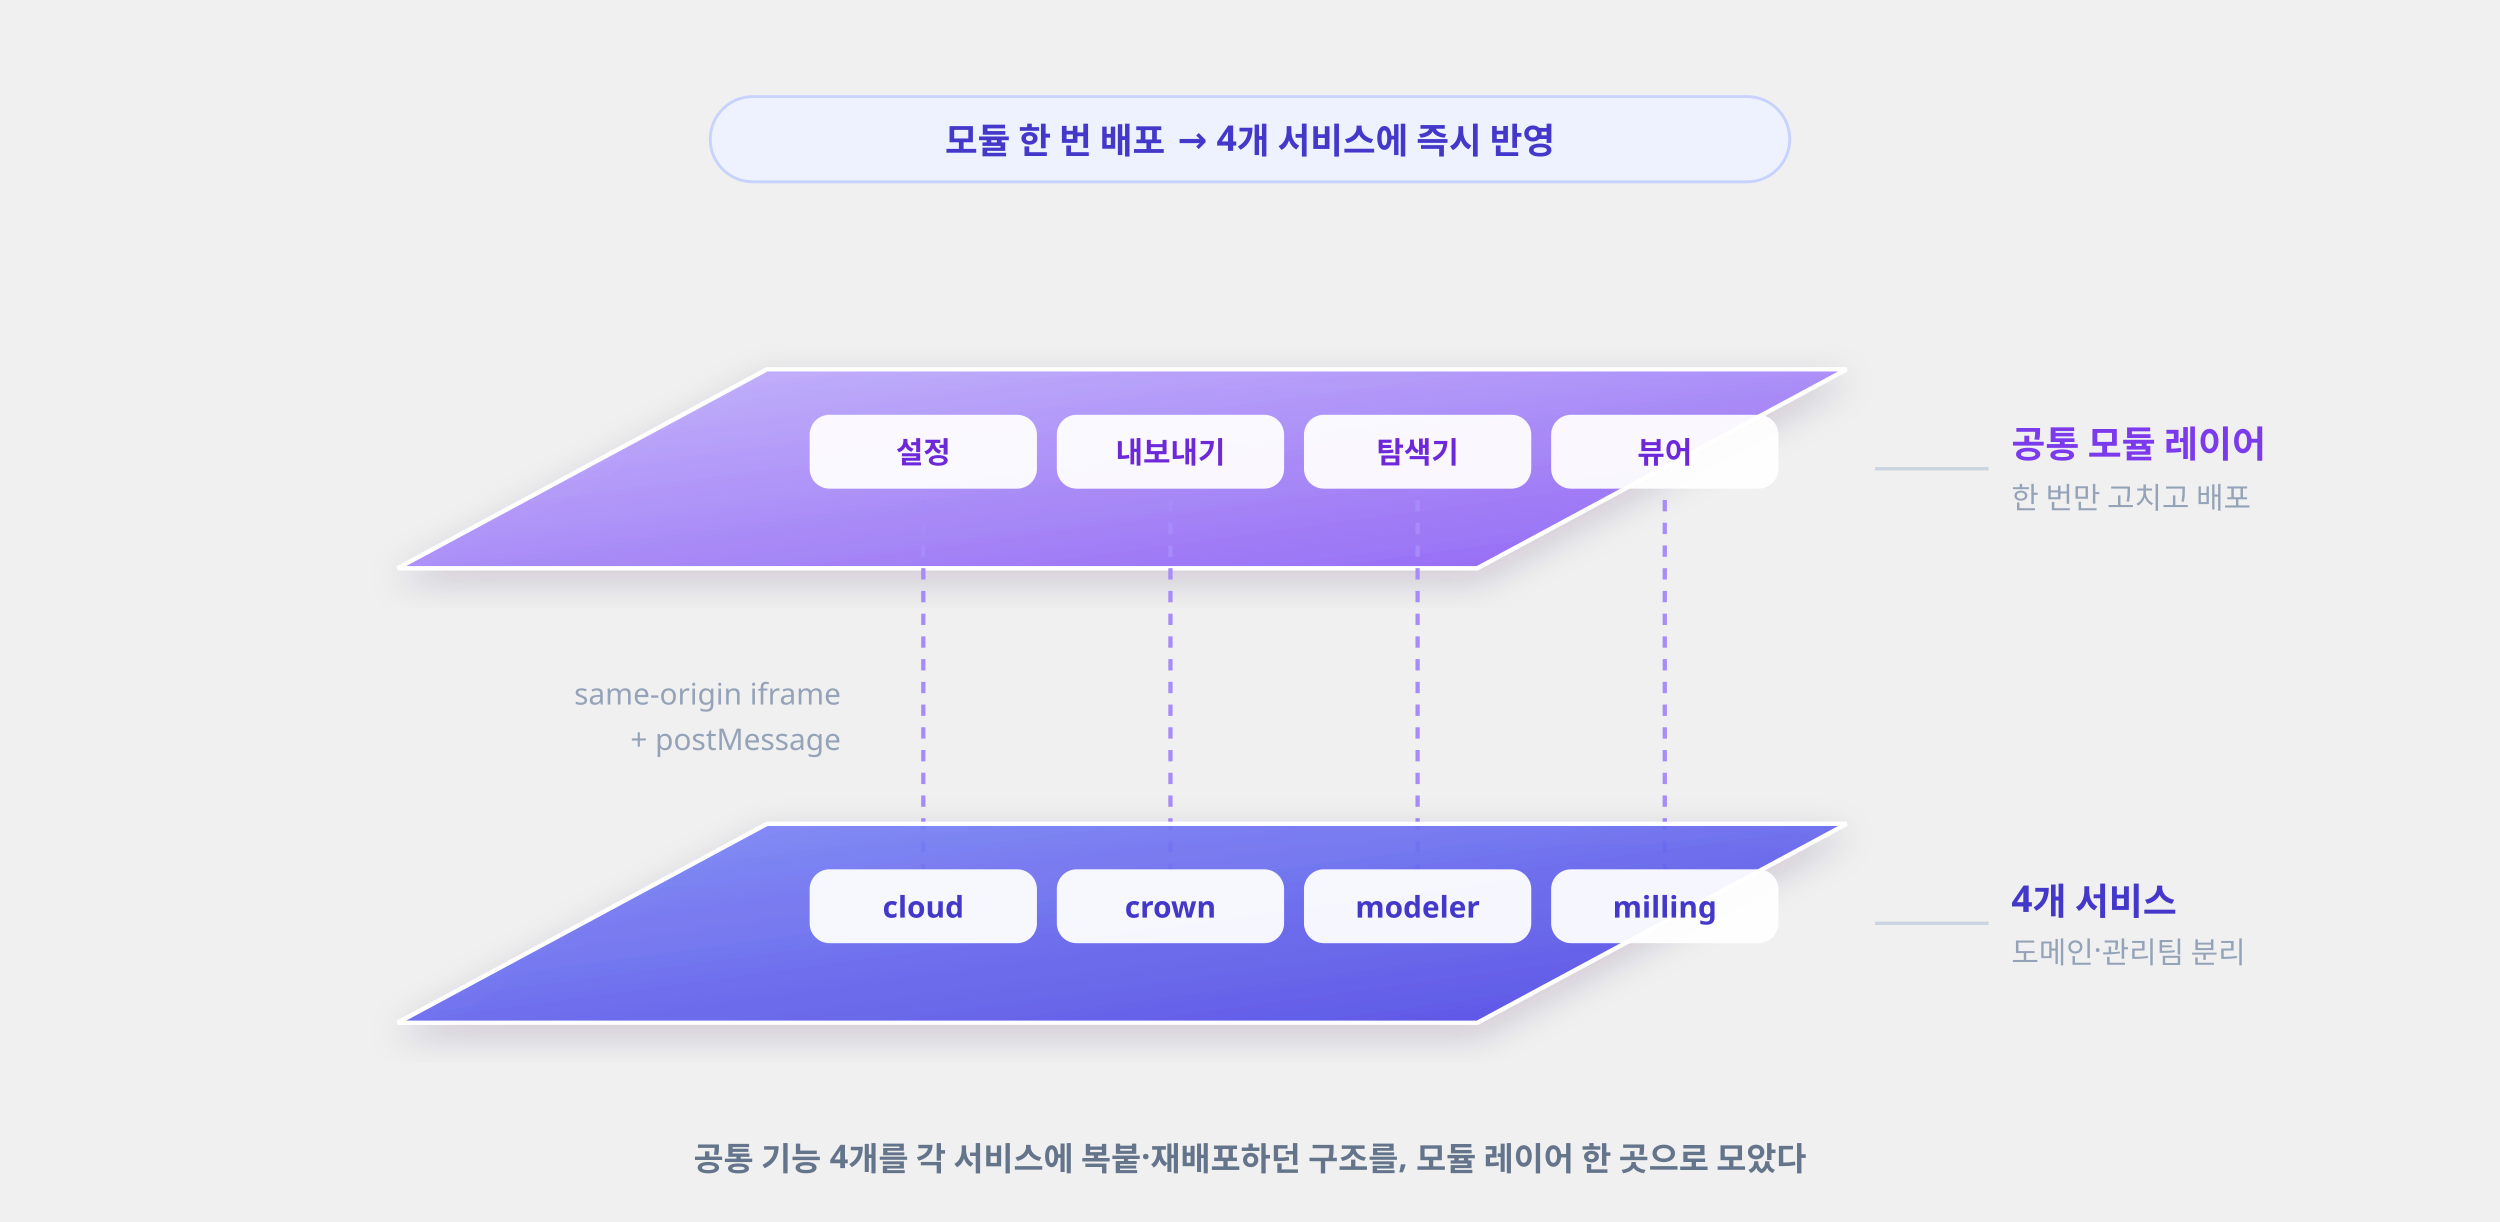
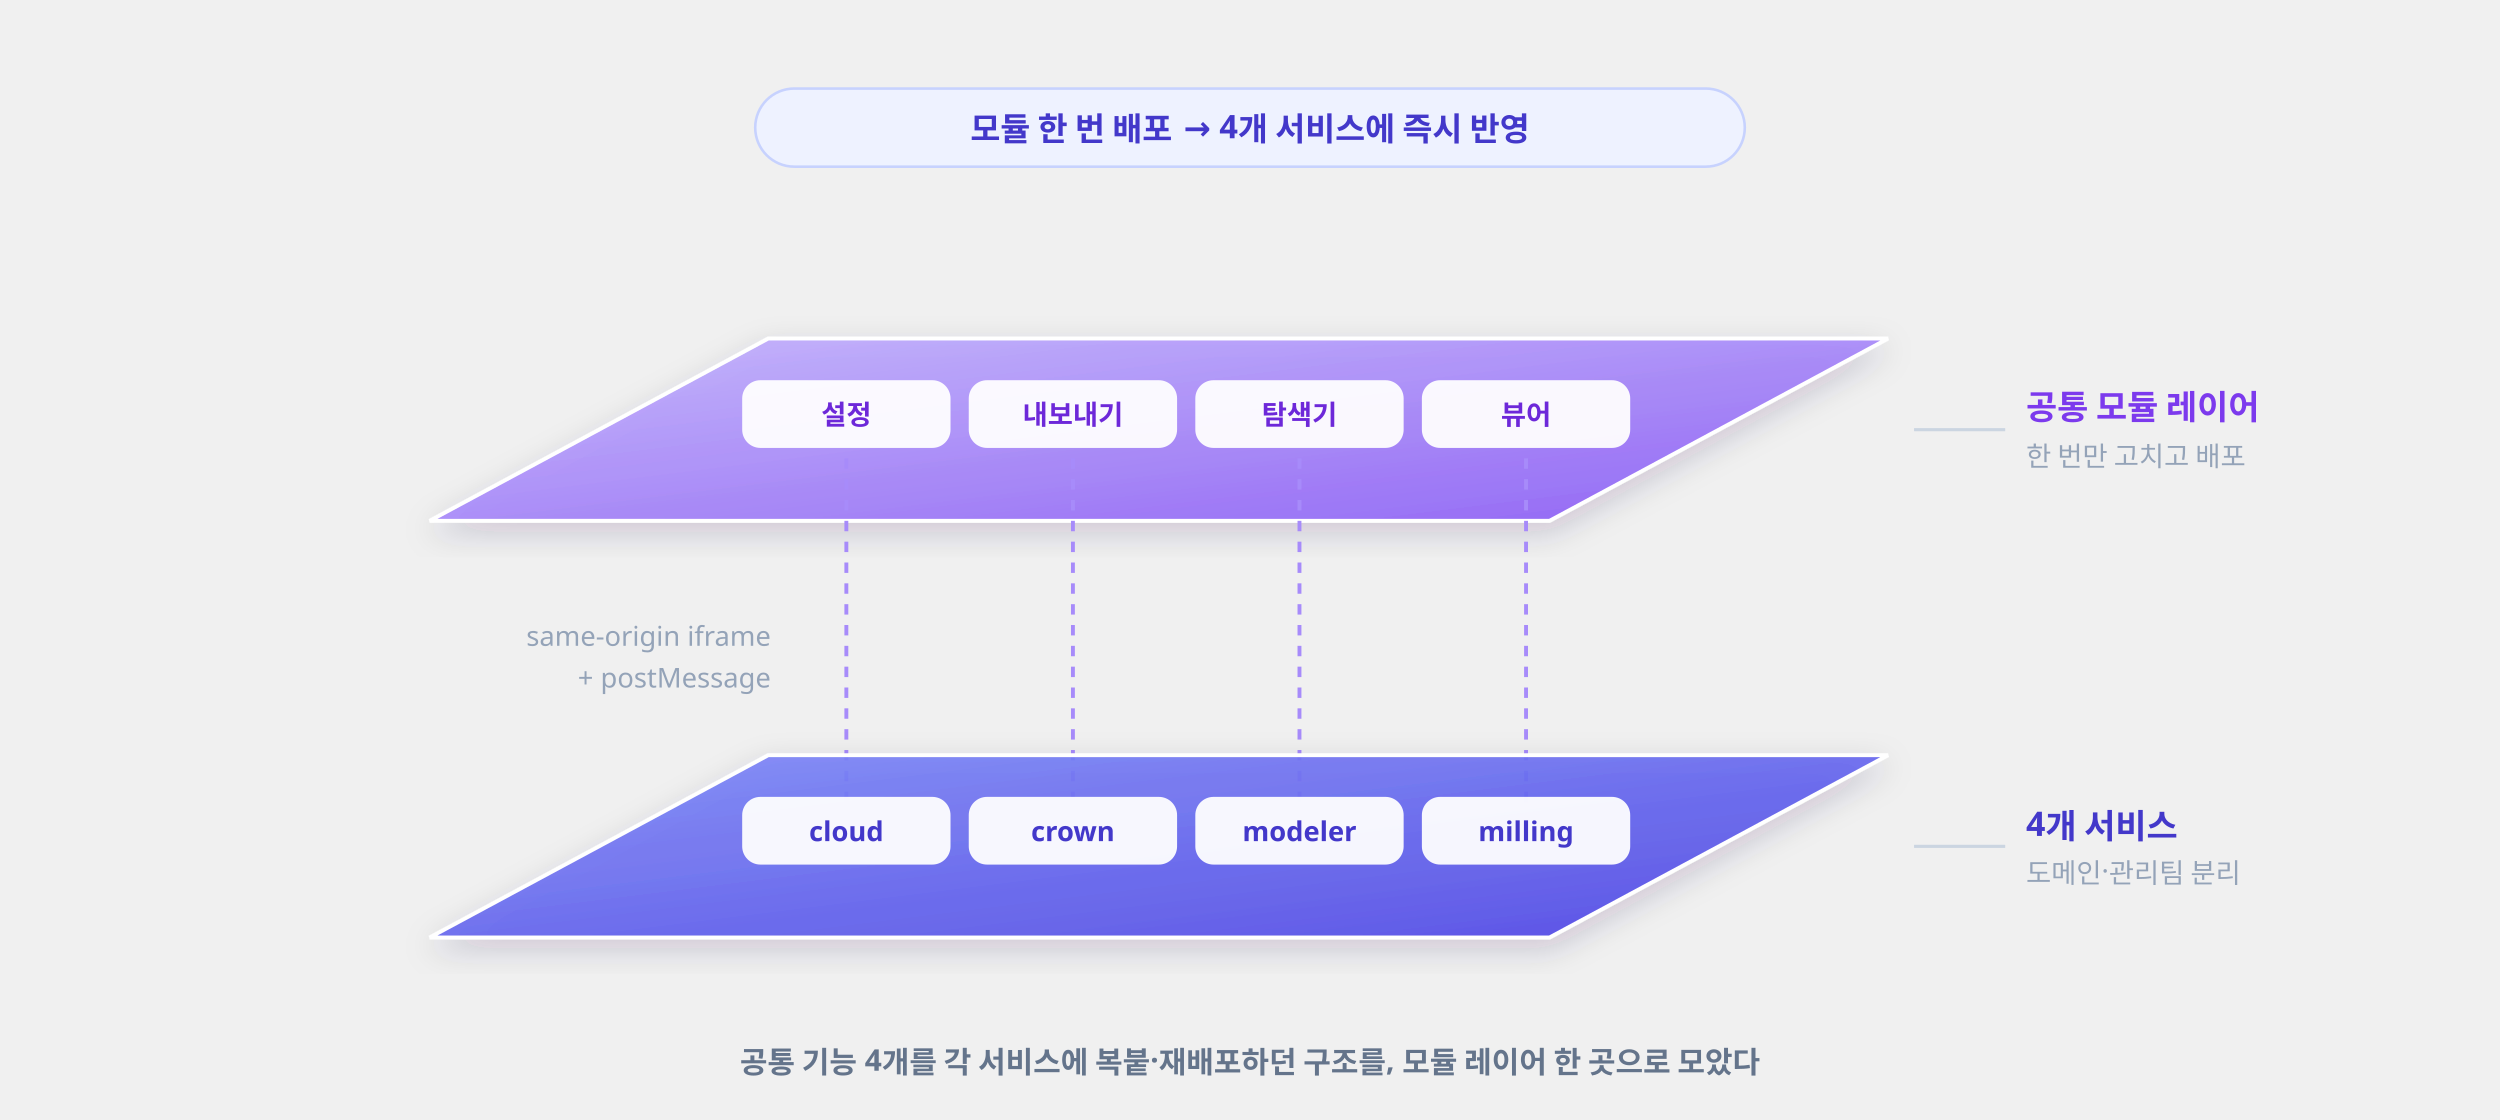
- <svg xmlns="http://www.w3.org/2000/svg" viewBox="0 0 880 430" font-family="Noto Sans KR, Apple SD Gothic Neo, Malgun Gothic, sans-serif">
+ <svg xmlns="http://www.w3.org/2000/svg" viewBox="0 0 960 430" font-family="Noto Sans KR, Apple SD Gothic Neo, Malgun Gothic, sans-serif">
  <defs>
    <linearGradient id="gIndigoP" x1="0" y1="0" x2="1" y2="1">
      <stop offset="0" stop-color="#818cf8" />
      <stop offset="1" stop-color="#4f46e5" />
    </linearGradient>
    <linearGradient id="gVioletP" x1="0" y1="0" x2="1" y2="1">
      <stop offset="0" stop-color="#c4b5fd" />
      <stop offset="1" stop-color="#8b5cf6" />
    </linearGradient>
    <filter id="fShadow" x="-20%" y="-20%" width="140%" height="140%">
      <feDropShadow dx="0" dy="4" stdDeviation="6" flood-color="#1e1b4b" flood-opacity="0.18" />
    </filter>
  </defs>
-   <rect x="250" y="34" width="380" height="30" rx="15" fill="#eef2ff" stroke="#c7d2fe" />
-   <text x="440" y="54" font-size="12.5" font-weight="700" fill="#4338ca" text-anchor="middle">모듈 한 번 배포 → 4개 서비스에 즉시 반영</text>
+   <rect x="290" y="34" width="380" height="30" rx="15" fill="#eef2ff" stroke="#c7d2fe" />
+   <text x="480" y="54" font-size="12.5" font-weight="700" fill="#4338ca" text-anchor="middle">모듈 한 번 배포 → 4개 서비스에 즉시 반영</text>
  <g filter="url(#fShadow)">
-     <path d="M 140 200 l 130 -70 l 380 0 l -130 70 z" fill="url(#gVioletP)" fill-opacity="0.92" stroke="#ffffff" stroke-width="1.5" />
+     <path d="M 165 200 l 130 -70 l 430 0 l -130 70 z" fill="url(#gVioletP)" fill-opacity="0.92" stroke="#ffffff" stroke-width="1.5" />
  </g>
  <rect x="285" y="146" width="80" height="26" rx="7" fill="#ffffff" fill-opacity="0.94" />
  <text x="325" y="163" font-size="10.5" font-weight="700" fill="#6d28d9" text-anchor="middle">설정</text>
  <rect x="372" y="146" width="80" height="26" rx="7" fill="#ffffff" fill-opacity="0.94" />
  <text x="412" y="163" font-size="10.5" font-weight="700" fill="#6d28d9" text-anchor="middle">내보내기</text>
  <rect x="459" y="146" width="80" height="26" rx="7" fill="#ffffff" fill-opacity="0.94" />
  <text x="499" y="163" font-size="10.5" font-weight="700" fill="#6d28d9" text-anchor="middle">탐색기</text>
  <rect x="546" y="146" width="80" height="26" rx="7" fill="#ffffff" fill-opacity="0.94" />
  <text x="586" y="163" font-size="10.5" font-weight="700" fill="#6d28d9" text-anchor="middle">뷰어</text>
-   <line x1="660" y1="165" x2="700" y2="165" stroke="#cbd5e1" stroke-width="1.2" />
-   <text x="708" y="161" font-size="13" font-weight="700" fill="#7c3aed">공통 모듈 레이어</text>
-   <text x="708" y="179" font-size="10.5" fill="#94a3b8">한 번만 고치고 배포</text>
+   <line x1="735" y1="165" x2="770" y2="165" stroke="#cbd5e1" stroke-width="1.2" />
+   <text x="778" y="161" font-size="13" font-weight="700" fill="#7c3aed">공통 모듈 레이어</text>
+   <text x="778" y="179" font-size="10.5" fill="#94a3b8">한 번만 고치고 배포</text>
  <line x1="325" y1="176" x2="325" y2="308" stroke="#a78bfa" stroke-width="1.5" stroke-dasharray="4 4" />
  <line x1="412" y1="176" x2="412" y2="308" stroke="#a78bfa" stroke-width="1.5" stroke-dasharray="4 4" />
  <line x1="499" y1="176" x2="499" y2="308" stroke="#a78bfa" stroke-width="1.5" stroke-dasharray="4 4" />
  <line x1="586" y1="176" x2="586" y2="308" stroke="#a78bfa" stroke-width="1.5" stroke-dasharray="4 4" />
  <text x="296" y="248" font-size="10.5" fill="#94a3b8" text-anchor="end">same-origin iframe</text>
  <text x="296" y="264" font-size="10.5" fill="#94a3b8" text-anchor="end">+ postMessage</text>
  <g filter="url(#fShadow)">
-     <path d="M 140 360 l 130 -70 l 380 0 l -130 70 z" fill="url(#gIndigoP)" fill-opacity="0.92" stroke="#ffffff" stroke-width="1.5" />
+     <path d="M 165 360 l 130 -70 l 430 0 l -130 70 z" fill="url(#gIndigoP)" fill-opacity="0.92" stroke="#ffffff" stroke-width="1.5" />
  </g>
  <rect x="285" y="306" width="80" height="26" rx="7" fill="#ffffff" fill-opacity="0.94" />
  <text x="325" y="323" font-size="10.5" font-weight="700" fill="#4338ca" text-anchor="middle">cloud</text>
  <rect x="372" y="306" width="80" height="26" rx="7" fill="#ffffff" fill-opacity="0.94" />
  <text x="412" y="323" font-size="10.5" font-weight="700" fill="#4338ca" text-anchor="middle">crown</text>
  <rect x="459" y="306" width="80" height="26" rx="7" fill="#ffffff" fill-opacity="0.94" />
  <text x="499" y="323" font-size="10.5" font-weight="700" fill="#4338ca" text-anchor="middle">modeler</text>
  <rect x="546" y="306" width="80" height="26" rx="7" fill="#ffffff" fill-opacity="0.94" />
  <text x="586" y="323" font-size="10.5" font-weight="700" fill="#4338ca" text-anchor="middle">milling</text>
-   <line x1="660" y1="325" x2="700" y2="325" stroke="#cbd5e1" stroke-width="1.2" />
-   <text x="708" y="321" font-size="13" font-weight="700" fill="#4338ca">4개 서비스</text>
-   <text x="708" y="339" font-size="10.5" fill="#94a3b8">도메인·관리팀 분리</text>
-   <text x="440" y="412" font-size="11.5" font-weight="600" fill="#64748b" text-anchor="middle">공통 기능 4개를 각 서비스에 복붙·재배포하던 구조를, 모듈 레이어 한 곳으로 모았다</text>
+   <line x1="735" y1="325" x2="770" y2="325" stroke="#cbd5e1" stroke-width="1.2" />
+   <text x="778" y="321" font-size="13" font-weight="700" fill="#4338ca">4개 서비스</text>
+   <text x="778" y="339" font-size="10.5" fill="#94a3b8">도메인·관리팀 분리</text>
+   <text x="480" y="412" font-size="11.5" font-weight="600" fill="#64748b" text-anchor="middle">공통 기능 4개를 각 서비스에 복붙·재배포하던 구조를, 모듈 레이어 한 곳으로 모았다</text>
</svg>
